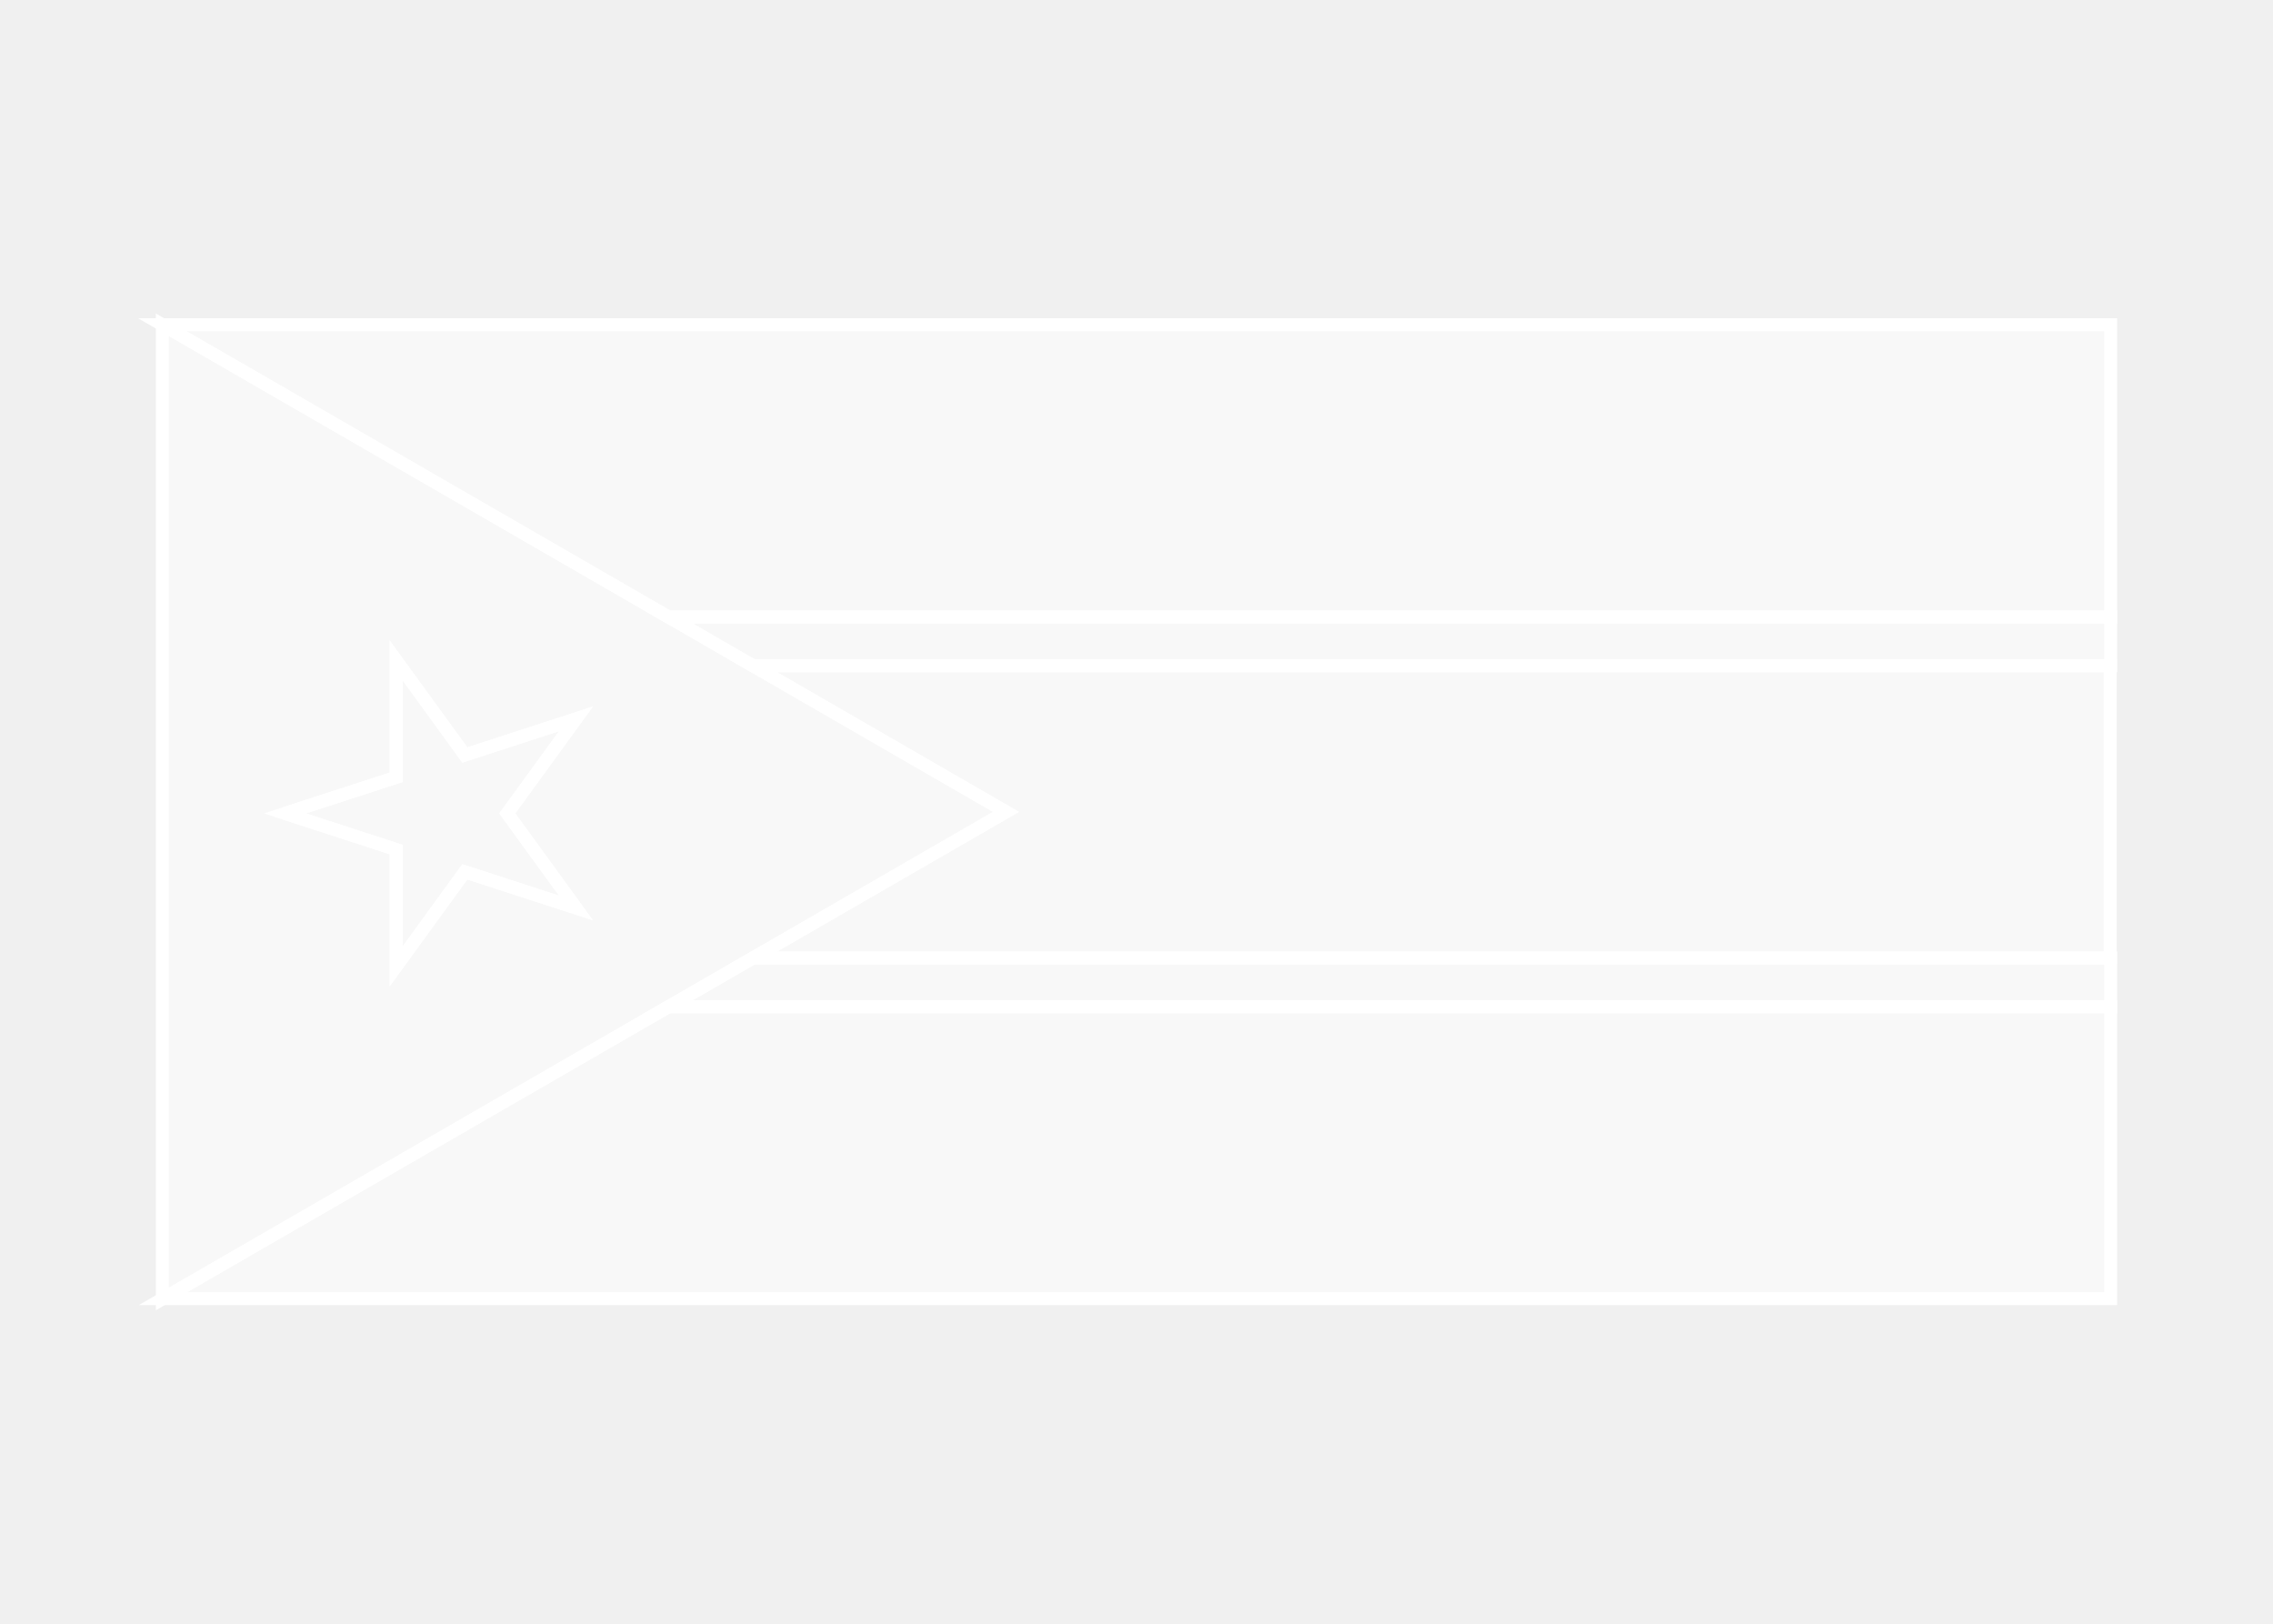
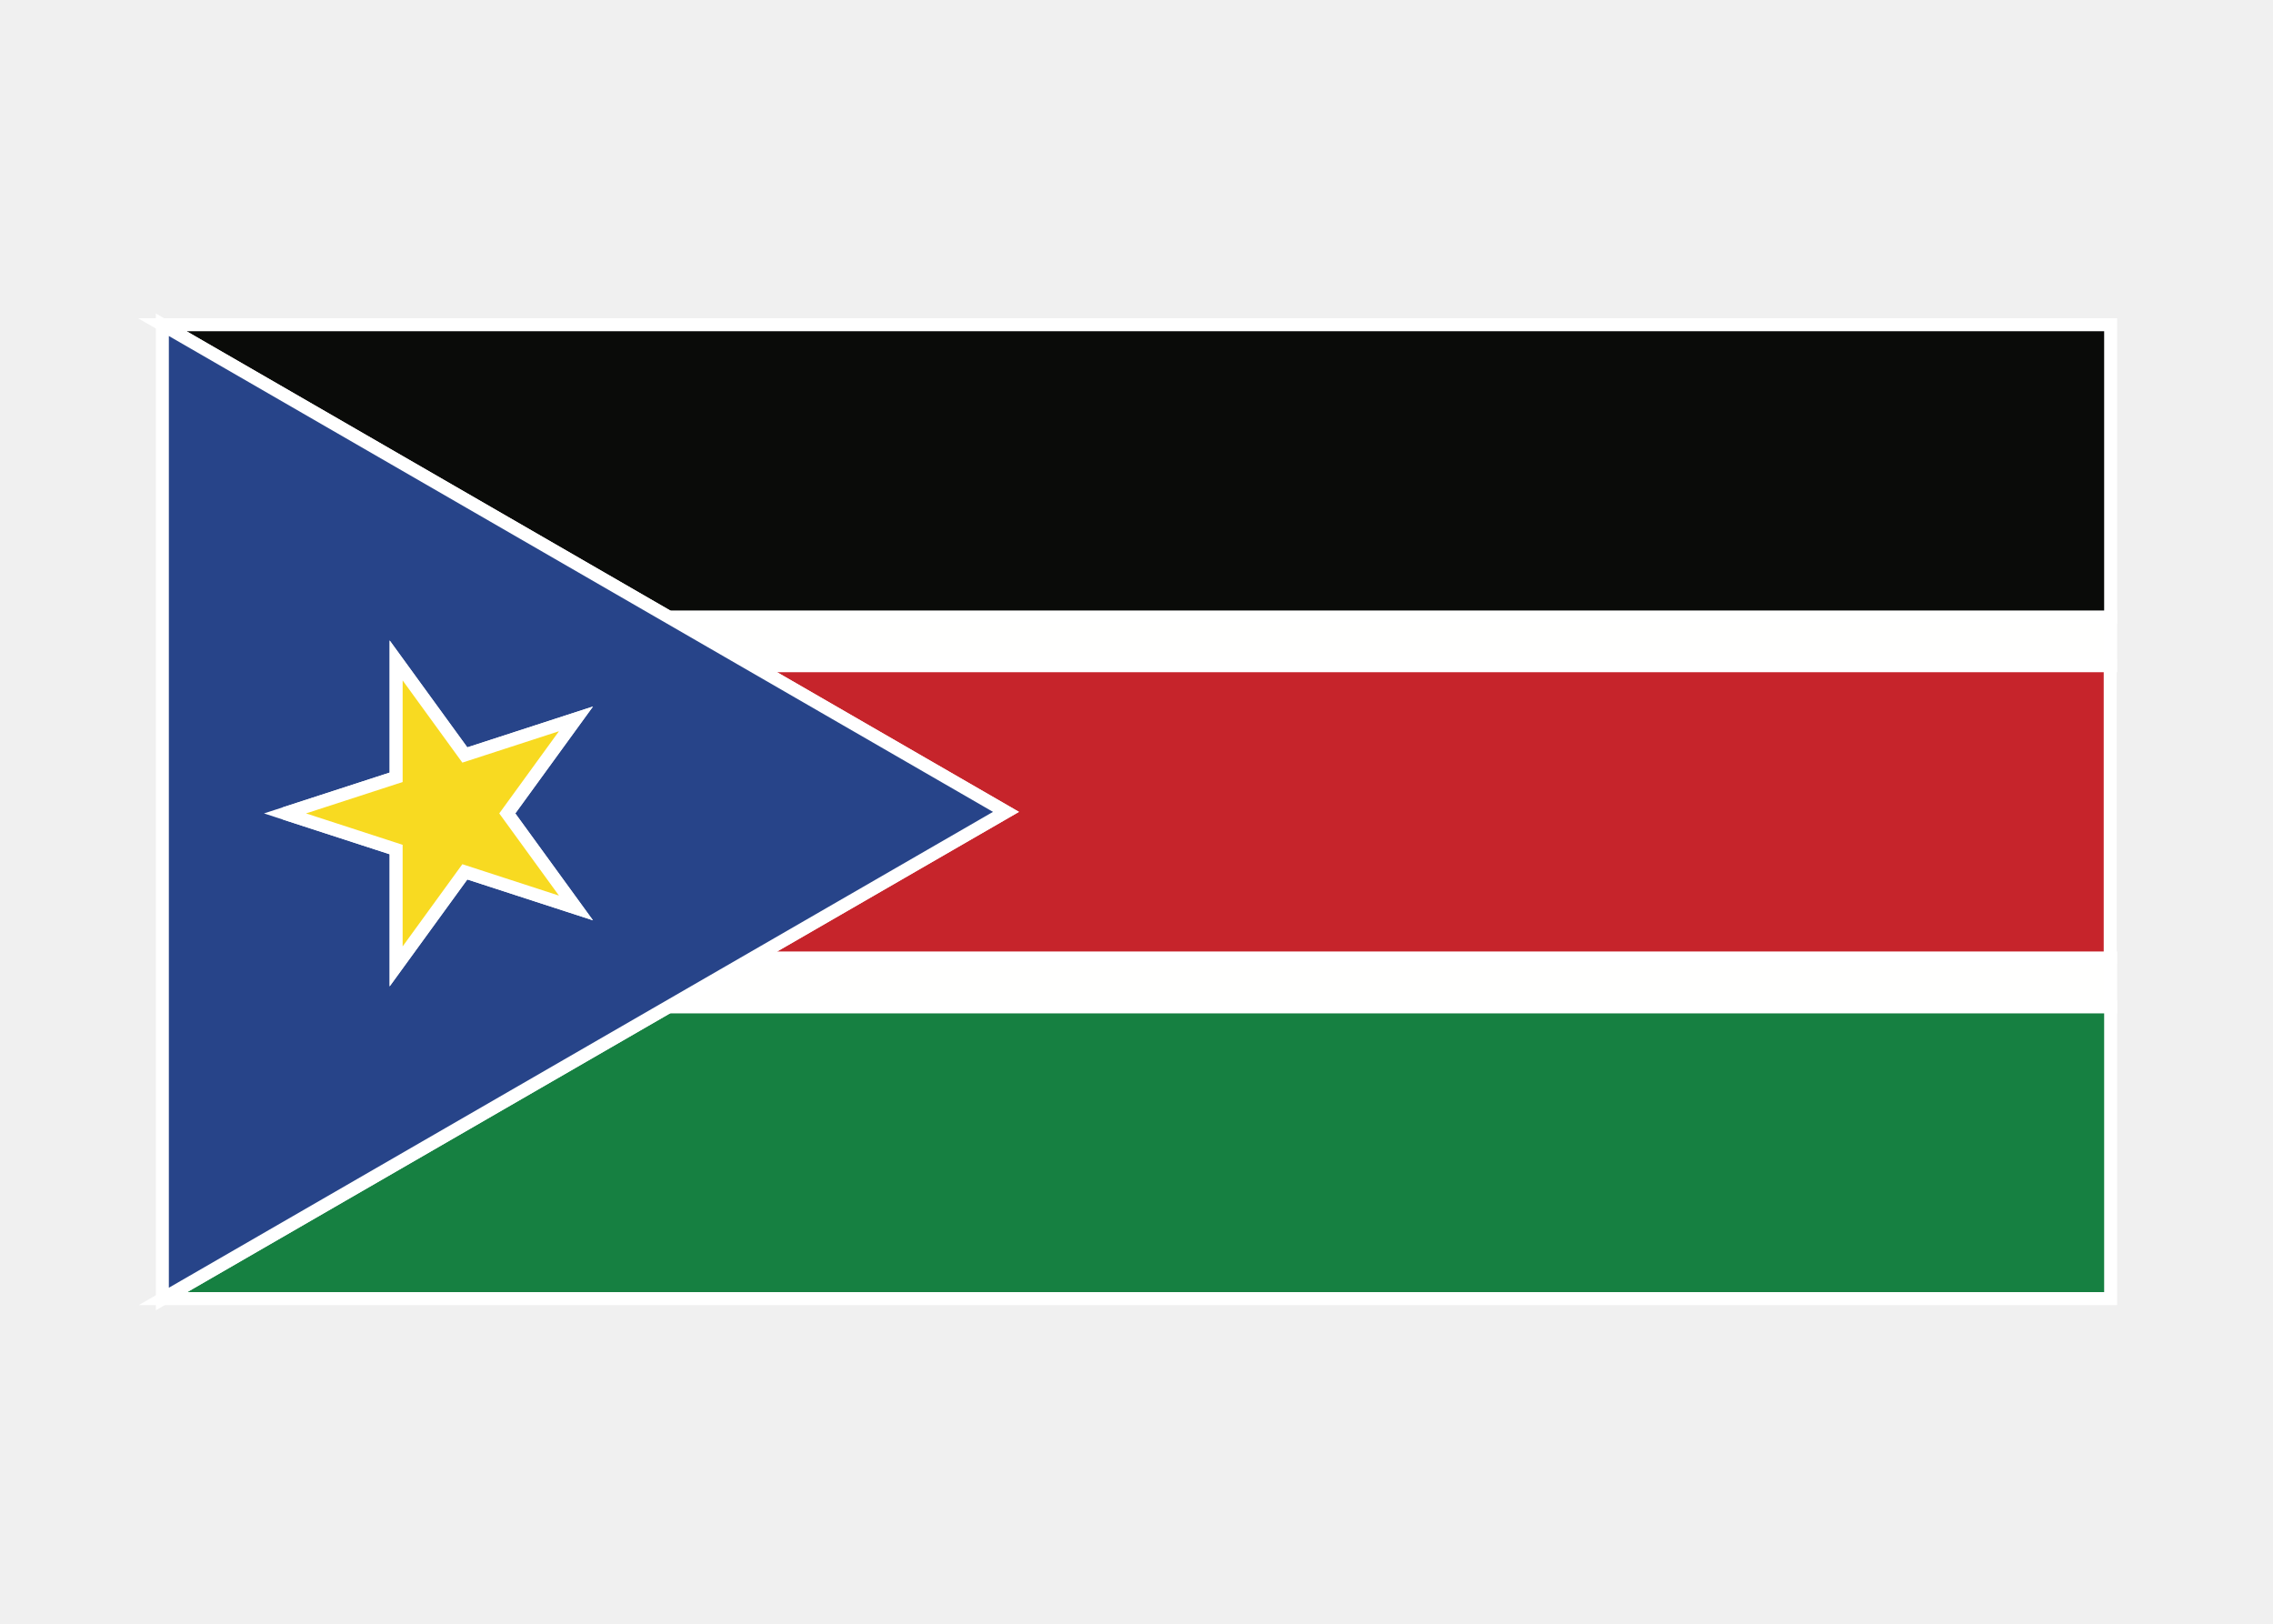
<svg xmlns="http://www.w3.org/2000/svg" width="350" height="250" viewBox="0 0 350 250" fill="none">
  <g id="flag / africa / south sudan / b">
    <g id="south sudan b">
      <g id="green">
-         <path fill-rule="evenodd" clip-rule="evenodd" d="M25.104 199.94H325V155H102.942L25.104 199.94Z" fill="white" fill-opacity="0.5" />
+         <path fill-rule="evenodd" clip-rule="evenodd" d="M25.104 199.94H325V155H102.942L25.104 199.94Z" fill="#168041" fill-opacity="1" />
        <path d="M25.104 199.94L24.604 199.074L21.372 200.94H25.104V199.94ZM325 199.94V200.94H326V199.94H325ZM325 155H326V154H325V155ZM102.942 155V154H102.674L102.442 154.134L102.942 155ZM25.104 200.94H325V198.94H25.104V200.94ZM326 199.94V155H324V199.94H326ZM325 154H102.942V156H325V154ZM102.442 154.134L24.604 199.074L25.604 200.806L103.442 155.866L102.442 154.134Z" fill="white" />
      </g>
      <g id="white">
-         <path fill-rule="evenodd" clip-rule="evenodd" d="M102.942 155H325V147.5H115.933L102.942 155ZM115.933 102.5H325V95H102.942L115.933 102.5Z" fill="white" fill-opacity="0.5" />
+         <path fill-rule="evenodd" clip-rule="evenodd" d="M102.942 155H325V147.5H115.933L102.942 155ZM115.933 102.5H325V95H102.942L115.933 102.5Z" fill="#FFFFFE" fill-opacity="1" />
        <path d="M325 155V156H326V155H325ZM102.942 155L102.442 154.134L99.21 156H102.942V155ZM325 147.5H326V146.5H325V147.5ZM115.933 147.5V146.5H115.665L115.433 146.634L115.933 147.5ZM325 102.5V103.5H326V102.5H325ZM115.933 102.5L115.433 103.366L115.665 103.5H115.933V102.5ZM325 95H326V94H325V95ZM102.942 95V94H99.21L102.442 95.866L102.942 95ZM325 154H102.942V156H325V154ZM324 147.5V155H326V147.5H324ZM115.933 148.5H325V146.5H115.933V148.5ZM115.433 146.634L102.442 154.134L103.442 155.866L116.433 148.366L115.433 146.634ZM325 101.5H115.933V103.5H325V101.5ZM324 95V102.5H326V95H324ZM102.942 96H325V94H102.942V96ZM102.442 95.866L115.433 103.366L116.433 101.634L103.442 94.134L102.442 95.866Z" fill="white" />
      </g>
      <g id="black">
-         <path fill-rule="evenodd" clip-rule="evenodd" d="M325 95H102.942L25 50H325V95Z" fill="white" fill-opacity="0.5" />
+         <path fill-rule="evenodd" clip-rule="evenodd" d="M325 95H102.942L25 50H325V95Z" fill="#0A0B09" fill-opacity="1" />
        <path d="M102.942 95L102.442 95.866L102.674 96H102.942V95ZM325 95V96H326V95H325ZM25 50V49H21.268L24.5 50.866L25 50ZM325 50H326V49H325V50ZM102.942 96H325V94H102.942V96ZM24.5 50.866L102.442 95.866L103.442 94.134L25.5 49.134L24.5 50.866ZM325 49H25V51H325V49ZM326 95V50H324V95H326Z" fill="white" />
      </g>
      <g id="red">
-         <path fill-rule="evenodd" clip-rule="evenodd" d="M115.933 147.5H324.933V102.5H115.933L154.904 125L115.933 147.5Z" fill="white" fill-opacity="0.5" />
+         <path fill-rule="evenodd" clip-rule="evenodd" d="M115.933 147.5H324.933V102.5H115.933L154.904 125L115.933 147.5Z" fill="#C6242B" fill-opacity="1" />
        <path d="M115.933 147.5L115.433 146.634L112.201 148.5H115.933V147.5ZM324.933 147.5V148.5H325.933V147.5H324.933ZM324.933 102.5H325.933V101.5H324.933V102.5ZM115.933 102.5V101.5H112.201L115.433 103.366L115.933 102.5ZM154.904 125L155.404 125.866L156.904 125L155.404 124.134L154.904 125ZM115.933 148.5H324.933V146.5H115.933V148.5ZM325.933 147.5V102.5H323.933V147.5H325.933ZM324.933 101.5H115.933V103.5H324.933V101.5ZM115.433 103.366L154.404 125.866L155.404 124.134L116.433 101.634L115.433 103.366ZM154.404 124.134L115.433 146.634L116.433 148.366L155.404 125.866L154.404 124.134Z" fill="white" />
      </g>
      <g id="blue">
-         <path fill-rule="evenodd" clip-rule="evenodd" d="M154.904 125L25 50V200L154.904 125ZM60.998 130.798L43.887 125.238L60.998 119.678L60.998 101.685L71.575 116.242L88.687 110.682L78.111 125.238L88.688 139.795L71.575 134.234L60.998 148.792L60.998 130.798Z" fill="white" fill-opacity="0.5" />
+         <path fill-rule="evenodd" clip-rule="evenodd" d="M154.904 125L25 50V200L154.904 125ZM60.998 130.798L43.887 125.238L60.998 119.678L60.998 101.685L71.575 116.242L88.687 110.682L78.111 125.238L88.688 139.795L71.575 134.234L60.998 148.792L60.998 130.798Z" fill="#274489" fill-opacity="1" />
        <path d="M25 50L25.5 49.134L24 48.268V50H25ZM154.904 125L155.404 125.866L156.904 125L155.404 124.134L154.904 125ZM25 200H24V201.732L25.5 200.866L25 200ZM43.887 125.238L43.578 124.287L40.651 125.238L43.578 126.189L43.887 125.238ZM60.998 130.798H61.998V130.072L61.307 129.847L60.998 130.798ZM60.998 119.678L61.307 120.629L61.998 120.405V119.678H60.998ZM60.998 101.685L61.807 101.097L59.998 98.607L59.998 101.685H60.998ZM71.575 116.242L70.766 116.83L71.193 117.417L71.884 117.193L71.575 116.242ZM88.687 110.682L89.496 111.27L91.305 108.78L88.378 109.731L88.687 110.682ZM78.111 125.238L77.302 124.65L76.875 125.238L77.302 125.826L78.111 125.238ZM88.688 139.795L88.379 140.746L91.306 141.697L89.496 139.207L88.688 139.795ZM71.575 134.234L71.884 133.283L71.193 133.059L70.766 133.647L71.575 134.234ZM60.998 148.792H59.998L59.998 151.87L61.807 149.38L60.998 148.792ZM24.5 50.866L154.404 125.866L155.404 124.134L25.5 49.134L24.5 50.866ZM26 200V50H24V200H26ZM154.404 124.134L24.5 199.134L25.5 200.866L155.404 125.866L154.404 124.134ZM43.578 126.189L60.689 131.749L61.307 129.847L44.196 124.287L43.578 126.189ZM60.69 118.727L43.578 124.287L44.196 126.189L61.307 120.629L60.69 118.727ZM59.998 101.685L59.998 119.678H61.998L61.998 101.685H59.998ZM72.384 115.654L61.807 101.097L60.19 102.273L70.766 116.83L72.384 115.654ZM88.378 109.731L71.266 115.291L71.884 117.193L88.996 111.633L88.378 109.731ZM78.92 125.826L89.496 111.27L87.878 110.094L77.302 124.65L78.92 125.826ZM89.496 139.207L78.92 124.65L77.302 125.826L87.879 140.383L89.496 139.207ZM71.266 135.185L88.379 140.746L88.997 138.844L71.884 133.283L71.266 135.185ZM61.807 149.38L72.384 134.822L70.766 133.647L60.189 148.204L61.807 149.38ZM59.998 130.798L59.998 148.792H61.998L61.998 130.798H59.998Z" fill="white" />
      </g>
      <g id="yellow">
-         <path fill-rule="evenodd" clip-rule="evenodd" d="M43.887 125.238L60.998 130.798L60.998 148.792L71.575 134.234L88.688 139.795L78.111 125.238L88.687 110.682L71.575 116.242L60.999 101.685L60.999 119.678L43.887 125.238Z" fill="white" fill-opacity="0.5" />
+         <path fill-rule="evenodd" clip-rule="evenodd" d="M43.887 125.238L60.998 130.798L60.998 148.792L71.575 134.234L88.688 139.795L78.111 125.238L88.687 110.682L71.575 116.242L60.999 101.685L60.999 119.678L43.887 125.238Z" fill="#F8DA21" fill-opacity="1" />
        <path d="M43.887 125.238L60.998 130.798L60.998 148.792L71.575 134.234L88.688 139.795L78.111 125.238L88.687 110.682L71.575 116.242L60.999 101.685L60.999 119.678L43.887 125.238" stroke="white" stroke-width="2" />
      </g>
    </g>
  </g>
</svg>
